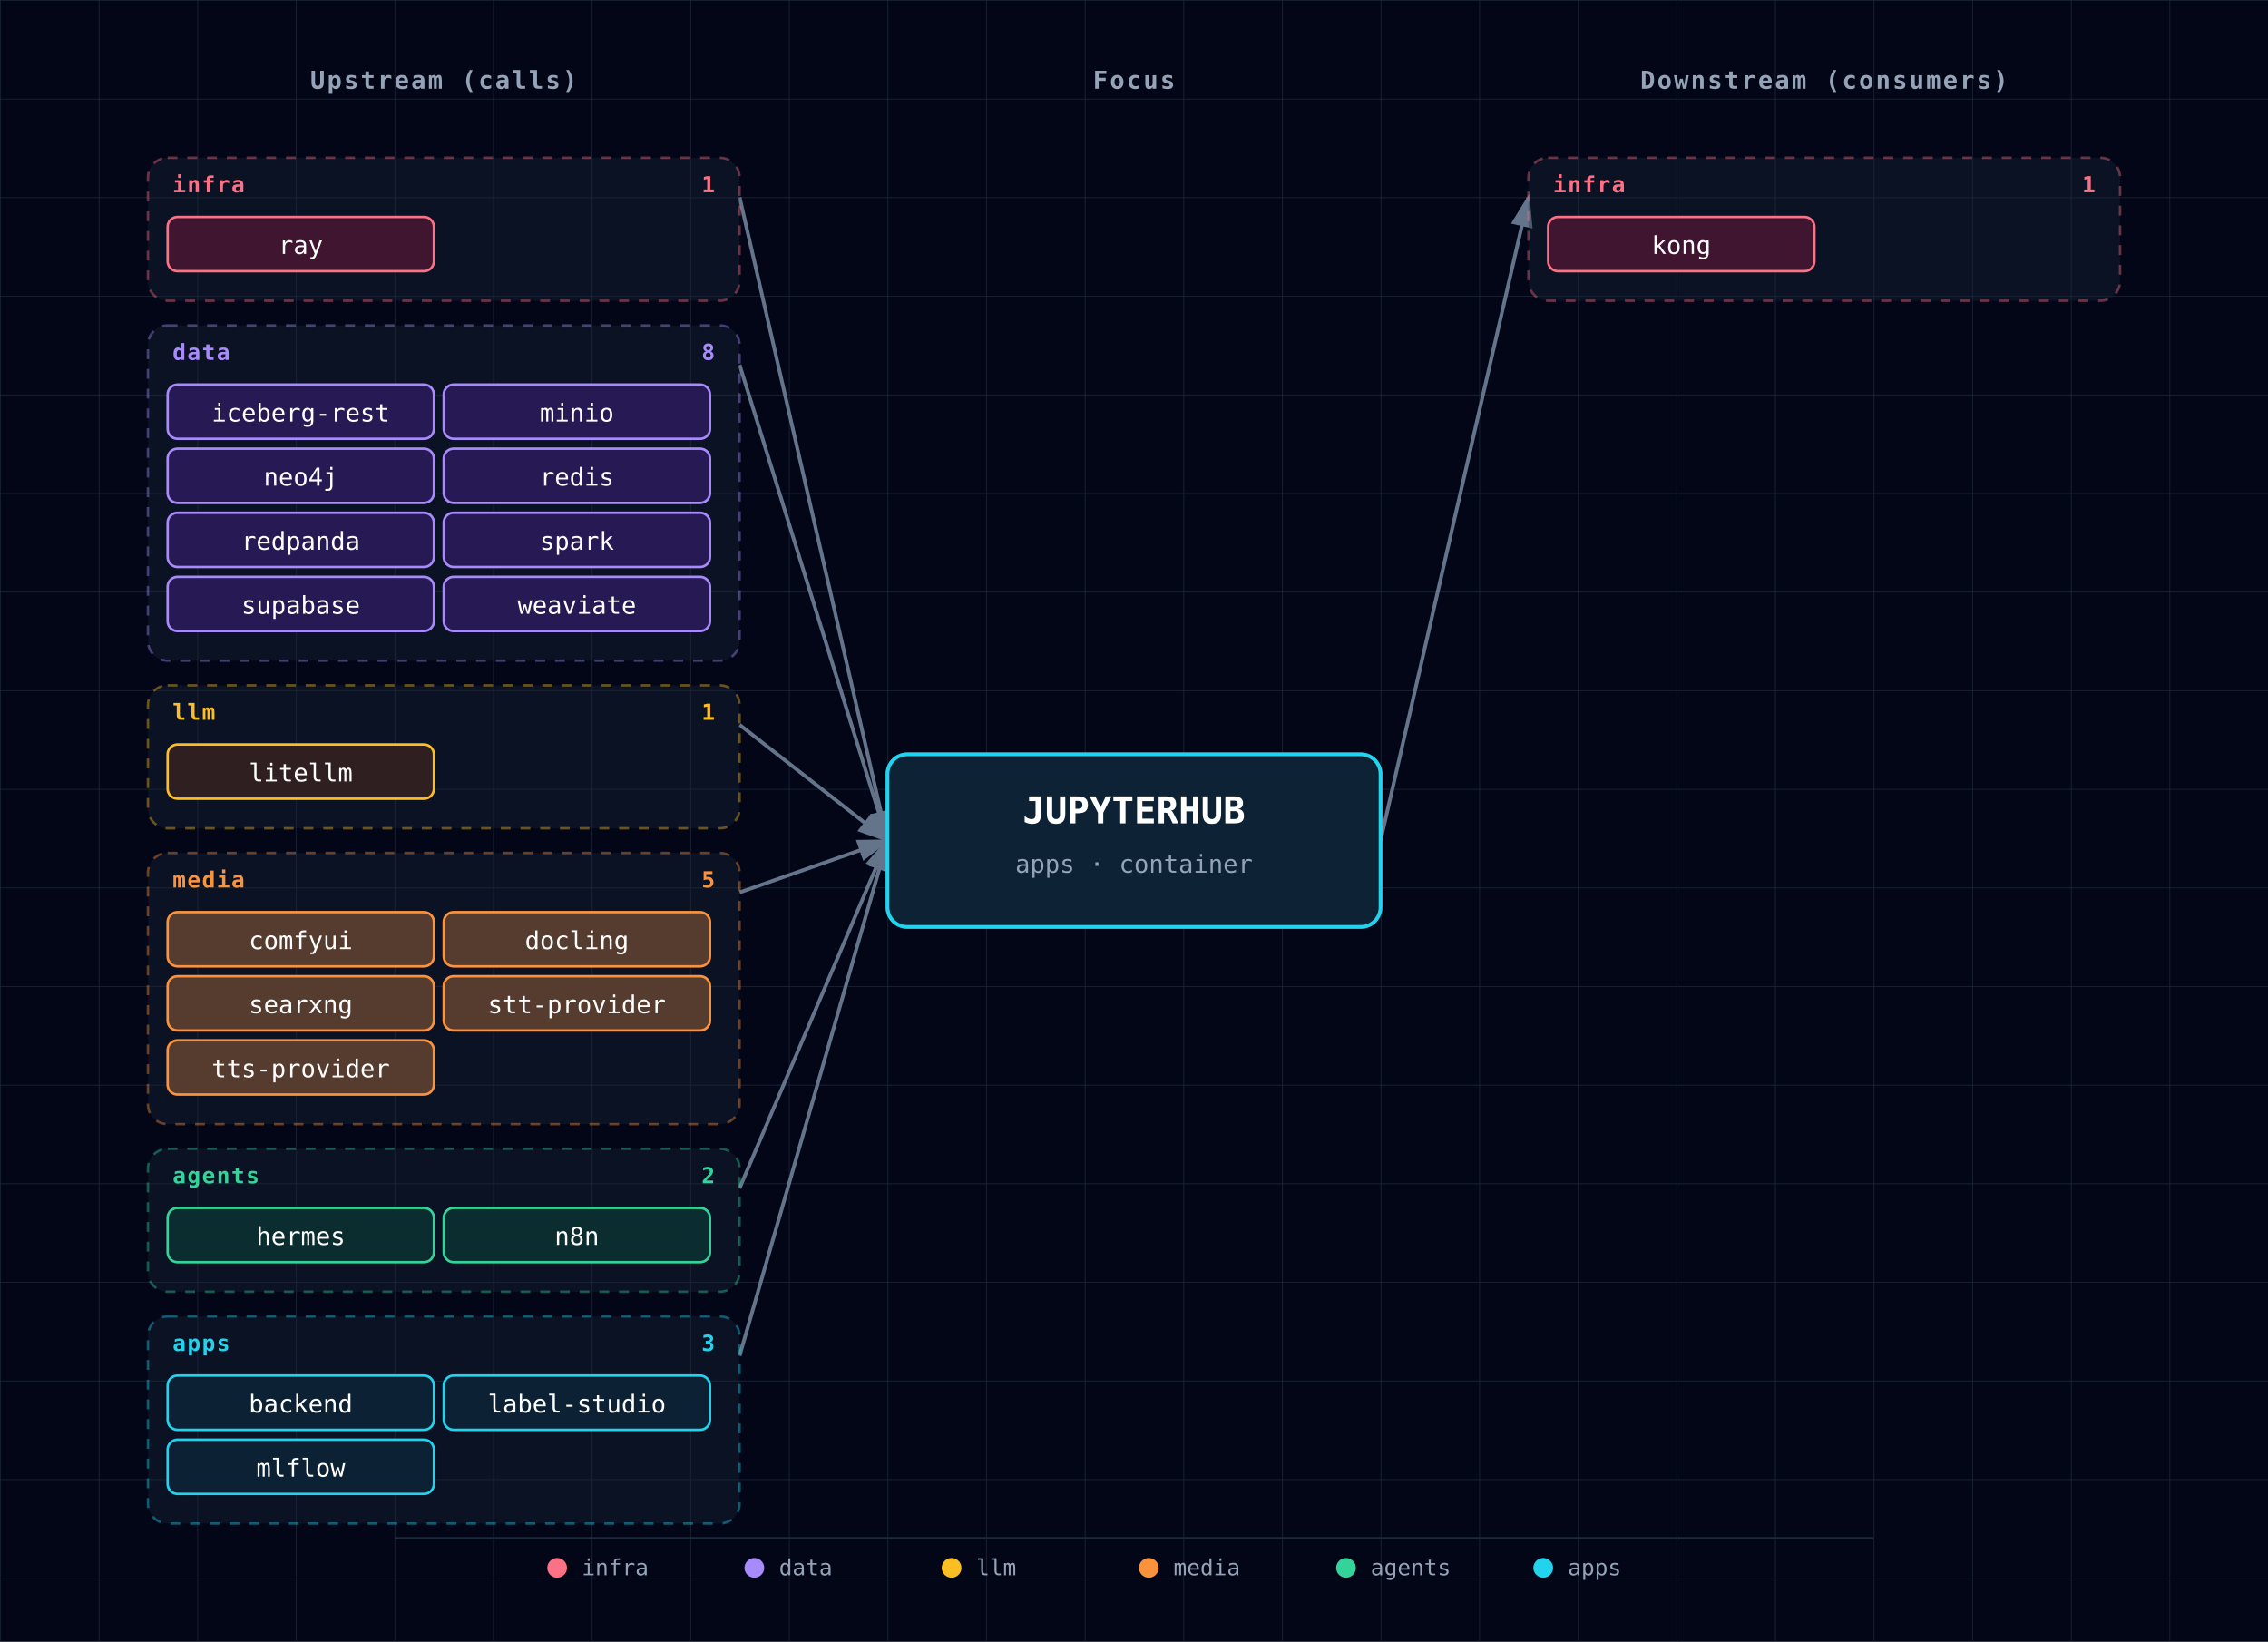
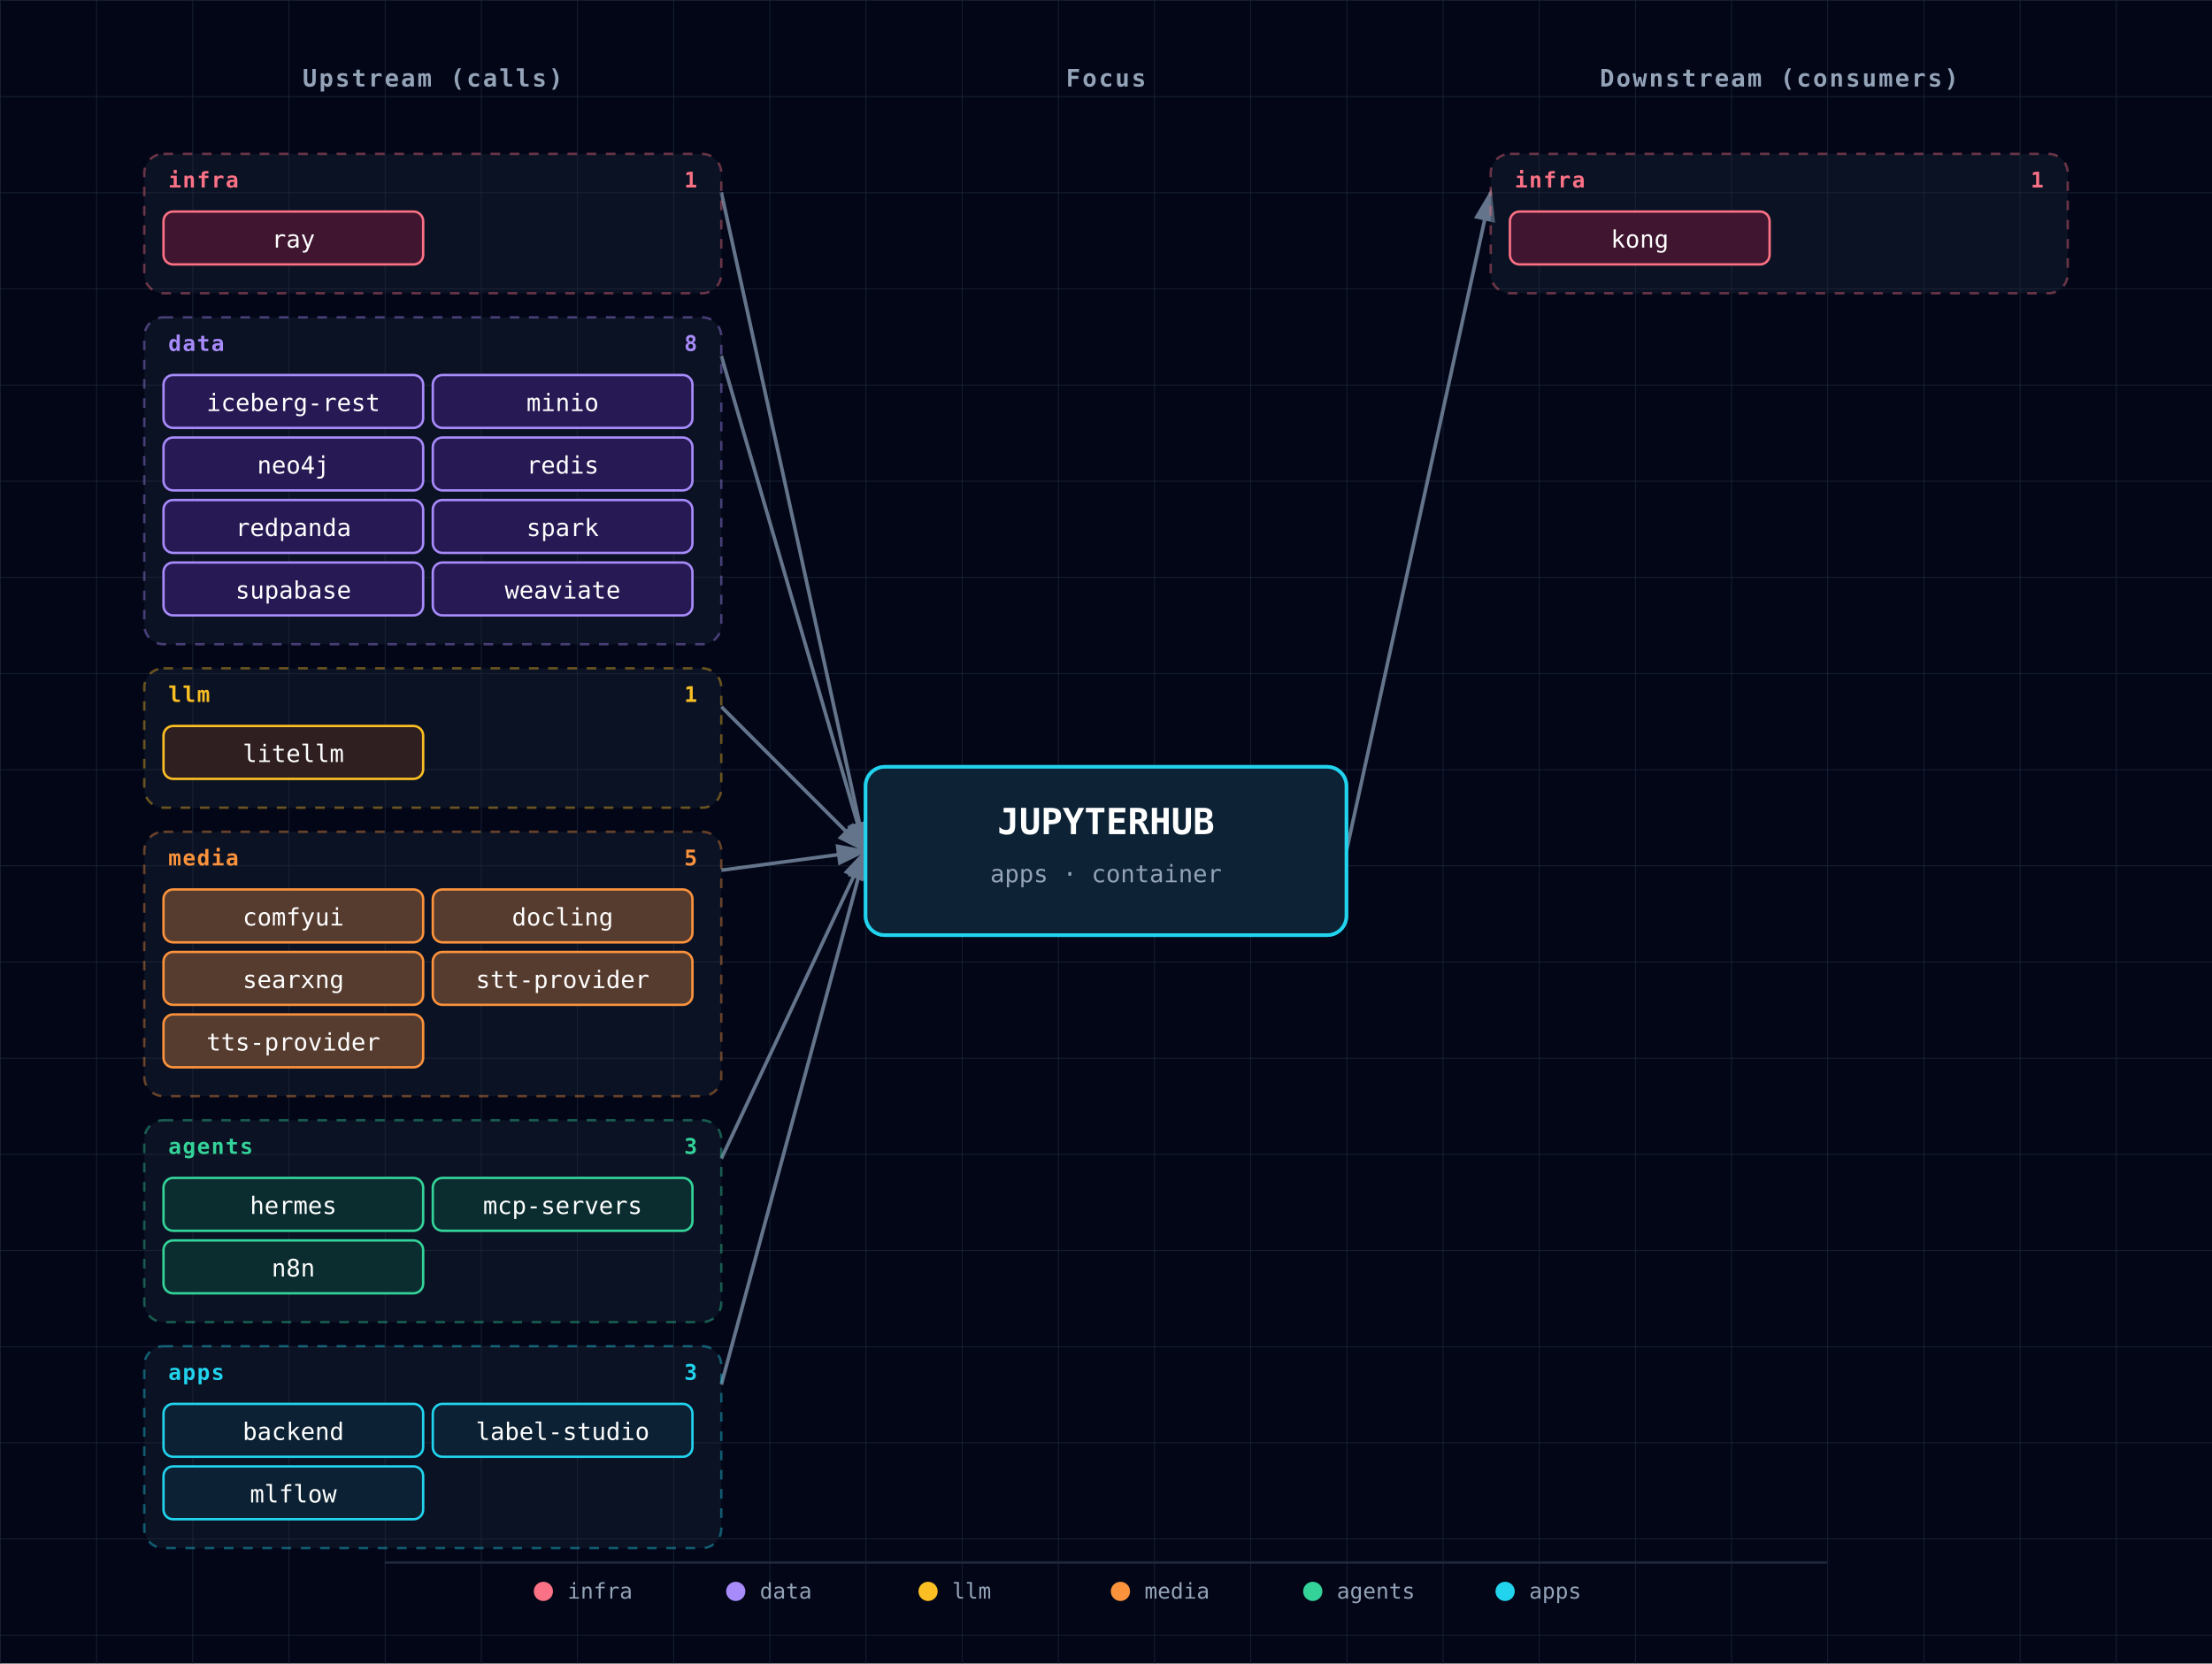
- <svg xmlns="http://www.w3.org/2000/svg" viewBox="0 0 920 666" font-family="'JetBrains Mono', 'Fira Code', Menlo, Consolas, monospace">
+ <svg xmlns="http://www.w3.org/2000/svg" viewBox="0 0 920 692" font-family="'JetBrains Mono', 'Fira Code', Menlo, Consolas, monospace">
  <defs>
    <pattern id="grid" width="40" height="40" patternUnits="userSpaceOnUse">
      <path d="M 40 0 L 0 0 0 40" fill="none" stroke="#1e293b" stroke-width="0.5" />
    </pattern>
    <marker id="arrowhead" markerWidth="9" markerHeight="6" refX="8" refY="3" orient="auto">
      <polygon points="0 0, 9 3, 0 6" fill="#64748b" />
    </marker>
    <filter id="focus-glow" x="-50%" y="-50%" width="200%" height="200%">
      <feGaussianBlur in="SourceAlpha" stdDeviation="6" />
      <feFlood flood-color="#22d3ee" flood-opacity="0.6" />
      <feComposite in2="SourceAlpha" operator="in" />
      <feMerge>
        <feMergeNode />
        <feMergeNode in="SourceGraphic" />
      </feMerge>
    </filter>
  </defs>
-   <rect width="920" height="666" fill="#020617" />
-   <rect width="920" height="666" fill="url(#grid)" />
+   <rect width="920" height="692" fill="#020617" />
+   <rect width="920" height="692" fill="url(#grid)" />
  <text x="180" y="36" fill="#94a3b8" font-size="10" font-weight="600" text-anchor="middle" letter-spacing="0.08em">Upstream (calls)</text>
  <text x="460" y="36" fill="#94a3b8" font-size="10" font-weight="600" text-anchor="middle" letter-spacing="0.08em">Focus</text>
  <text x="740" y="36" fill="#94a3b8" font-size="10" font-weight="600" text-anchor="middle" letter-spacing="0.08em">Downstream (consumers)</text>
-   <line x1="300" y1="80" x2="360" y2="341" stroke="#64748b" stroke-width="1.5" marker-end="url(#arrowhead)" />
-   <line x1="300" y1="148" x2="360" y2="341" stroke="#64748b" stroke-width="1.5" marker-end="url(#arrowhead)" />
-   <line x1="300" y1="294" x2="360" y2="341" stroke="#64748b" stroke-width="1.5" marker-end="url(#arrowhead)" />
-   <line x1="300" y1="362" x2="360" y2="341" stroke="#64748b" stroke-width="1.5" marker-end="url(#arrowhead)" />
-   <line x1="300" y1="482" x2="360" y2="341" stroke="#64748b" stroke-width="1.5" marker-end="url(#arrowhead)" />
-   <line x1="300" y1="550" x2="360" y2="341" stroke="#64748b" stroke-width="1.5" marker-end="url(#arrowhead)" />
-   <line x1="560" y1="341" x2="620" y2="80" stroke="#64748b" stroke-width="1.5" marker-end="url(#arrowhead)" />
+   <line x1="300" y1="80" x2="360" y2="354" stroke="#64748b" stroke-width="1.5" marker-end="url(#arrowhead)" />
+   <line x1="300" y1="148" x2="360" y2="354" stroke="#64748b" stroke-width="1.5" marker-end="url(#arrowhead)" />
+   <line x1="300" y1="294" x2="360" y2="354" stroke="#64748b" stroke-width="1.5" marker-end="url(#arrowhead)" />
+   <line x1="300" y1="362" x2="360" y2="354" stroke="#64748b" stroke-width="1.5" marker-end="url(#arrowhead)" />
+   <line x1="300" y1="482" x2="360" y2="354" stroke="#64748b" stroke-width="1.5" marker-end="url(#arrowhead)" />
+   <line x1="300" y1="576" x2="360" y2="354" stroke="#64748b" stroke-width="1.5" marker-end="url(#arrowhead)" />
+   <line x1="560" y1="354" x2="620" y2="80" stroke="#64748b" stroke-width="1.5" marker-end="url(#arrowhead)" />
  <g>
    <g class="cluster">
      <rect x="60" y="64" width="240" height="58" rx="8" fill="rgba(30,41,59,0.35)" stroke="#fb7185" stroke-width="1" stroke-dasharray="4,4" stroke-opacity="0.4" />
      <text x="70" y="78" fill="#fb7185" font-size="9" font-weight="700" text-anchor="start" style="letter-spacing:0.06em;text-transform:uppercase;">infra</text>
      <text x="290" y="78" fill="#fb7185" font-size="9" font-weight="600" text-anchor="end">1</text>
    </g>
    <g>
      <rect x="68" y="88" width="108" height="22" rx="4" fill="#0f172a" />
      <rect x="68" y="88" width="108" height="22" rx="4" fill="rgba(136, 19, 55, 0.4)" stroke="#fb7185" stroke-width="1" />
      <text x="122" y="103" fill="white" font-size="10" text-anchor="middle">ray</text>
    </g>
    <g class="cluster">
      <rect x="60" y="132" width="240" height="136" rx="8" fill="rgba(30,41,59,0.35)" stroke="#a78bfa" stroke-width="1" stroke-dasharray="4,4" stroke-opacity="0.4" />
      <text x="70" y="146" fill="#a78bfa" font-size="9" font-weight="700" text-anchor="start" style="letter-spacing:0.06em;text-transform:uppercase;">data</text>
      <text x="290" y="146" fill="#a78bfa" font-size="9" font-weight="600" text-anchor="end">8</text>
    </g>
    <g>
      <rect x="68" y="156" width="108" height="22" rx="4" fill="#0f172a" />
      <rect x="68" y="156" width="108" height="22" rx="4" fill="rgba(76, 29, 149, 0.4)" stroke="#a78bfa" stroke-width="1" />
      <text x="122" y="171" fill="white" font-size="10" text-anchor="middle">iceberg-rest</text>
    </g>
    <g>
      <rect x="180" y="156" width="108" height="22" rx="4" fill="#0f172a" />
      <rect x="180" y="156" width="108" height="22" rx="4" fill="rgba(76, 29, 149, 0.4)" stroke="#a78bfa" stroke-width="1" />
      <text x="234" y="171" fill="white" font-size="10" text-anchor="middle">minio</text>
    </g>
    <g>
      <rect x="68" y="182" width="108" height="22" rx="4" fill="#0f172a" />
      <rect x="68" y="182" width="108" height="22" rx="4" fill="rgba(76, 29, 149, 0.4)" stroke="#a78bfa" stroke-width="1" />
      <text x="122" y="197" fill="white" font-size="10" text-anchor="middle">neo4j</text>
    </g>
    <g>
      <rect x="180" y="182" width="108" height="22" rx="4" fill="#0f172a" />
      <rect x="180" y="182" width="108" height="22" rx="4" fill="rgba(76, 29, 149, 0.4)" stroke="#a78bfa" stroke-width="1" />
      <text x="234" y="197" fill="white" font-size="10" text-anchor="middle">redis</text>
    </g>
    <g>
      <rect x="68" y="208" width="108" height="22" rx="4" fill="#0f172a" />
      <rect x="68" y="208" width="108" height="22" rx="4" fill="rgba(76, 29, 149, 0.4)" stroke="#a78bfa" stroke-width="1" />
      <text x="122" y="223" fill="white" font-size="10" text-anchor="middle">redpanda</text>
    </g>
    <g>
      <rect x="180" y="208" width="108" height="22" rx="4" fill="#0f172a" />
      <rect x="180" y="208" width="108" height="22" rx="4" fill="rgba(76, 29, 149, 0.4)" stroke="#a78bfa" stroke-width="1" />
      <text x="234" y="223" fill="white" font-size="10" text-anchor="middle">spark</text>
    </g>
    <g>
      <rect x="68" y="234" width="108" height="22" rx="4" fill="#0f172a" />
      <rect x="68" y="234" width="108" height="22" rx="4" fill="rgba(76, 29, 149, 0.4)" stroke="#a78bfa" stroke-width="1" />
      <text x="122" y="249" fill="white" font-size="10" text-anchor="middle">supabase</text>
    </g>
    <g>
      <rect x="180" y="234" width="108" height="22" rx="4" fill="#0f172a" />
      <rect x="180" y="234" width="108" height="22" rx="4" fill="rgba(76, 29, 149, 0.4)" stroke="#a78bfa" stroke-width="1" />
      <text x="234" y="249" fill="white" font-size="10" text-anchor="middle">weaviate</text>
    </g>
    <g class="cluster">
      <rect x="60" y="278" width="240" height="58" rx="8" fill="rgba(30,41,59,0.35)" stroke="#fbbf24" stroke-width="1" stroke-dasharray="4,4" stroke-opacity="0.4" />
      <text x="70" y="292" fill="#fbbf24" font-size="9" font-weight="700" text-anchor="start" style="letter-spacing:0.06em;text-transform:uppercase;">llm</text>
      <text x="290" y="292" fill="#fbbf24" font-size="9" font-weight="600" text-anchor="end">1</text>
    </g>
    <g>
      <rect x="68" y="302" width="108" height="22" rx="4" fill="#0f172a" />
      <rect x="68" y="302" width="108" height="22" rx="4" fill="rgba(120, 53, 15, 0.3)" stroke="#fbbf24" stroke-width="1" />
      <text x="122" y="317" fill="white" font-size="10" text-anchor="middle">litellm</text>
    </g>
    <g class="cluster">
      <rect x="60" y="346" width="240" height="110" rx="8" fill="rgba(30,41,59,0.35)" stroke="#fb923c" stroke-width="1" stroke-dasharray="4,4" stroke-opacity="0.4" />
      <text x="70" y="360" fill="#fb923c" font-size="9" font-weight="700" text-anchor="start" style="letter-spacing:0.06em;text-transform:uppercase;">media</text>
      <text x="290" y="360" fill="#fb923c" font-size="9" font-weight="600" text-anchor="end">5</text>
    </g>
    <g>
      <rect x="68" y="370" width="108" height="22" rx="4" fill="#0f172a" />
      <rect x="68" y="370" width="108" height="22" rx="4" fill="rgba(251, 146, 60, 0.3)" stroke="#fb923c" stroke-width="1" />
      <text x="122" y="385" fill="white" font-size="10" text-anchor="middle">comfyui</text>
    </g>
    <g>
      <rect x="180" y="370" width="108" height="22" rx="4" fill="#0f172a" />
      <rect x="180" y="370" width="108" height="22" rx="4" fill="rgba(251, 146, 60, 0.3)" stroke="#fb923c" stroke-width="1" />
      <text x="234" y="385" fill="white" font-size="10" text-anchor="middle">docling</text>
    </g>
    <g>
      <rect x="68" y="396" width="108" height="22" rx="4" fill="#0f172a" />
      <rect x="68" y="396" width="108" height="22" rx="4" fill="rgba(251, 146, 60, 0.3)" stroke="#fb923c" stroke-width="1" />
      <text x="122" y="411" fill="white" font-size="10" text-anchor="middle">searxng</text>
    </g>
    <g>
      <rect x="180" y="396" width="108" height="22" rx="4" fill="#0f172a" />
      <rect x="180" y="396" width="108" height="22" rx="4" fill="rgba(251, 146, 60, 0.3)" stroke="#fb923c" stroke-width="1" />
      <text x="234" y="411" fill="white" font-size="10" text-anchor="middle">stt-provider</text>
    </g>
    <g>
      <rect x="68" y="422" width="108" height="22" rx="4" fill="#0f172a" />
      <rect x="68" y="422" width="108" height="22" rx="4" fill="rgba(251, 146, 60, 0.3)" stroke="#fb923c" stroke-width="1" />
      <text x="122" y="437" fill="white" font-size="10" text-anchor="middle">tts-provider</text>
    </g>
    <g class="cluster">
-       <rect x="60" y="466" width="240" height="58" rx="8" fill="rgba(30,41,59,0.35)" stroke="#34d399" stroke-width="1" stroke-dasharray="4,4" stroke-opacity="0.4" />
+       <rect x="60" y="466" width="240" height="84" rx="8" fill="rgba(30,41,59,0.35)" stroke="#34d399" stroke-width="1" stroke-dasharray="4,4" stroke-opacity="0.4" />
      <text x="70" y="480" fill="#34d399" font-size="9" font-weight="700" text-anchor="start" style="letter-spacing:0.06em;text-transform:uppercase;">agents</text>
-       <text x="290" y="480" fill="#34d399" font-size="9" font-weight="600" text-anchor="end">2</text>
+       <text x="290" y="480" fill="#34d399" font-size="9" font-weight="600" text-anchor="end">3</text>
    </g>
    <g>
      <rect x="68" y="490" width="108" height="22" rx="4" fill="#0f172a" />
      <rect x="68" y="490" width="108" height="22" rx="4" fill="rgba(6, 78, 59, 0.4)" stroke="#34d399" stroke-width="1" />
      <text x="122" y="505" fill="white" font-size="10" text-anchor="middle">hermes</text>
    </g>
    <g>
      <rect x="180" y="490" width="108" height="22" rx="4" fill="#0f172a" />
      <rect x="180" y="490" width="108" height="22" rx="4" fill="rgba(6, 78, 59, 0.4)" stroke="#34d399" stroke-width="1" />
-       <text x="234" y="505" fill="white" font-size="10" text-anchor="middle">n8n</text>
-     </g>
-     <g class="cluster">
-       <rect x="60" y="534" width="240" height="84" rx="8" fill="rgba(30,41,59,0.35)" stroke="#22d3ee" stroke-width="1" stroke-dasharray="4,4" stroke-opacity="0.4" />
-       <text x="70" y="548" fill="#22d3ee" font-size="9" font-weight="700" text-anchor="start" style="letter-spacing:0.06em;text-transform:uppercase;">apps</text>
-       <text x="290" y="548" fill="#22d3ee" font-size="9" font-weight="600" text-anchor="end">3</text>
-     </g>
-     <g>
-       <rect x="68" y="558" width="108" height="22" rx="4" fill="#0f172a" />
-       <rect x="68" y="558" width="108" height="22" rx="4" fill="rgba(8, 51, 68, 0.4)" stroke="#22d3ee" stroke-width="1" />
-       <text x="122" y="573" fill="white" font-size="10" text-anchor="middle">backend</text>
-     </g>
-     <g>
-       <rect x="180" y="558" width="108" height="22" rx="4" fill="#0f172a" />
-       <rect x="180" y="558" width="108" height="22" rx="4" fill="rgba(8, 51, 68, 0.4)" stroke="#22d3ee" stroke-width="1" />
-       <text x="234" y="573" fill="white" font-size="10" text-anchor="middle">label-studio</text>
+       <text x="234" y="505" fill="white" font-size="10" text-anchor="middle">mcp-servers</text>
+     </g>
+     <g>
+       <rect x="68" y="516" width="108" height="22" rx="4" fill="#0f172a" />
+       <rect x="68" y="516" width="108" height="22" rx="4" fill="rgba(6, 78, 59, 0.4)" stroke="#34d399" stroke-width="1" />
+       <text x="122" y="531" fill="white" font-size="10" text-anchor="middle">n8n</text>
+     </g>
+     <g class="cluster">
+       <rect x="60" y="560" width="240" height="84" rx="8" fill="rgba(30,41,59,0.35)" stroke="#22d3ee" stroke-width="1" stroke-dasharray="4,4" stroke-opacity="0.4" />
+       <text x="70" y="574" fill="#22d3ee" font-size="9" font-weight="700" text-anchor="start" style="letter-spacing:0.06em;text-transform:uppercase;">apps</text>
+       <text x="290" y="574" fill="#22d3ee" font-size="9" font-weight="600" text-anchor="end">3</text>
    </g>
    <g>
      <rect x="68" y="584" width="108" height="22" rx="4" fill="#0f172a" />
      <rect x="68" y="584" width="108" height="22" rx="4" fill="rgba(8, 51, 68, 0.4)" stroke="#22d3ee" stroke-width="1" />
-       <text x="122" y="599" fill="white" font-size="10" text-anchor="middle">mlflow</text>
+       <text x="122" y="599" fill="white" font-size="10" text-anchor="middle">backend</text>
+     </g>
+     <g>
+       <rect x="180" y="584" width="108" height="22" rx="4" fill="#0f172a" />
+       <rect x="180" y="584" width="108" height="22" rx="4" fill="rgba(8, 51, 68, 0.4)" stroke="#22d3ee" stroke-width="1" />
+       <text x="234" y="599" fill="white" font-size="10" text-anchor="middle">label-studio</text>
+     </g>
+     <g>
+       <rect x="68" y="610" width="108" height="22" rx="4" fill="#0f172a" />
+       <rect x="68" y="610" width="108" height="22" rx="4" fill="rgba(8, 51, 68, 0.4)" stroke="#22d3ee" stroke-width="1" />
+       <text x="122" y="625" fill="white" font-size="10" text-anchor="middle">mlflow</text>
    </g>
  </g>
  <g>
    <g class="cluster">
      <rect x="620" y="64" width="240" height="58" rx="8" fill="rgba(30,41,59,0.35)" stroke="#fb7185" stroke-width="1" stroke-dasharray="4,4" stroke-opacity="0.4" />
      <text x="630" y="78" fill="#fb7185" font-size="9" font-weight="700" text-anchor="start" style="letter-spacing:0.06em;text-transform:uppercase;">infra</text>
      <text x="850" y="78" fill="#fb7185" font-size="9" font-weight="600" text-anchor="end">1</text>
    </g>
    <g>
      <rect x="628" y="88" width="108" height="22" rx="4" fill="#0f172a" />
      <rect x="628" y="88" width="108" height="22" rx="4" fill="rgba(136, 19, 55, 0.4)" stroke="#fb7185" stroke-width="1" />
      <text x="682" y="103" fill="white" font-size="10" text-anchor="middle">kong</text>
    </g>
  </g>
  <g class="focus" filter="url(#focus-glow)">
-     <rect x="360" y="306" width="200" height="70" rx="8" fill="#0f172a" />
-     <rect x="360" y="306" width="200" height="70" rx="8" fill="rgba(8, 51, 68, 0.4)" stroke="#22d3ee" stroke-width="1.5" />
-     <text x="460" y="334" fill="white" font-size="15" font-weight="700" text-anchor="middle">JUPYTERHUB</text>
-     <text x="460" y="354" fill="#94a3b8" font-size="10" text-anchor="middle">apps · container</text>
+     <rect x="360" y="319" width="200" height="70" rx="8" fill="#0f172a" />
+     <rect x="360" y="319" width="200" height="70" rx="8" fill="rgba(8, 51, 68, 0.4)" stroke="#22d3ee" stroke-width="1.5" />
+     <text x="460" y="347" fill="white" font-size="15" font-weight="700" text-anchor="middle">JUPYTERHUB</text>
+     <text x="460" y="367" fill="#94a3b8" font-size="10" text-anchor="middle">apps · container</text>
  </g>
  <g class="legend">
-     <line x1="160" y1="624" x2="760" y2="624" stroke="#1e293b" stroke-width="1" />
-     <circle cx="226" cy="636" r="4" fill="#fb7185" />
-     <text x="236" y="639" fill="#94a3b8" font-size="9" font-weight="400" text-anchor="start">infra</text>
-     <circle cx="306" cy="636" r="4" fill="#a78bfa" />
-     <text x="316" y="639" fill="#94a3b8" font-size="9" font-weight="400" text-anchor="start">data</text>
-     <circle cx="386" cy="636" r="4" fill="#fbbf24" />
-     <text x="396" y="639" fill="#94a3b8" font-size="9" font-weight="400" text-anchor="start">llm</text>
-     <circle cx="466" cy="636" r="4" fill="#fb923c" />
-     <text x="476" y="639" fill="#94a3b8" font-size="9" font-weight="400" text-anchor="start">media</text>
-     <circle cx="546" cy="636" r="4" fill="#34d399" />
-     <text x="556" y="639" fill="#94a3b8" font-size="9" font-weight="400" text-anchor="start">agents</text>
-     <circle cx="626" cy="636" r="4" fill="#22d3ee" />
-     <text x="636" y="639" fill="#94a3b8" font-size="9" font-weight="400" text-anchor="start">apps</text>
+     <line x1="160" y1="650" x2="760" y2="650" stroke="#1e293b" stroke-width="1" />
+     <circle cx="226" cy="662" r="4" fill="#fb7185" />
+     <text x="236" y="665" fill="#94a3b8" font-size="9" font-weight="400" text-anchor="start">infra</text>
+     <circle cx="306" cy="662" r="4" fill="#a78bfa" />
+     <text x="316" y="665" fill="#94a3b8" font-size="9" font-weight="400" text-anchor="start">data</text>
+     <circle cx="386" cy="662" r="4" fill="#fbbf24" />
+     <text x="396" y="665" fill="#94a3b8" font-size="9" font-weight="400" text-anchor="start">llm</text>
+     <circle cx="466" cy="662" r="4" fill="#fb923c" />
+     <text x="476" y="665" fill="#94a3b8" font-size="9" font-weight="400" text-anchor="start">media</text>
+     <circle cx="546" cy="662" r="4" fill="#34d399" />
+     <text x="556" y="665" fill="#94a3b8" font-size="9" font-weight="400" text-anchor="start">agents</text>
+     <circle cx="626" cy="662" r="4" fill="#22d3ee" />
+     <text x="636" y="665" fill="#94a3b8" font-size="9" font-weight="400" text-anchor="start">apps</text>
  </g>
</svg>
